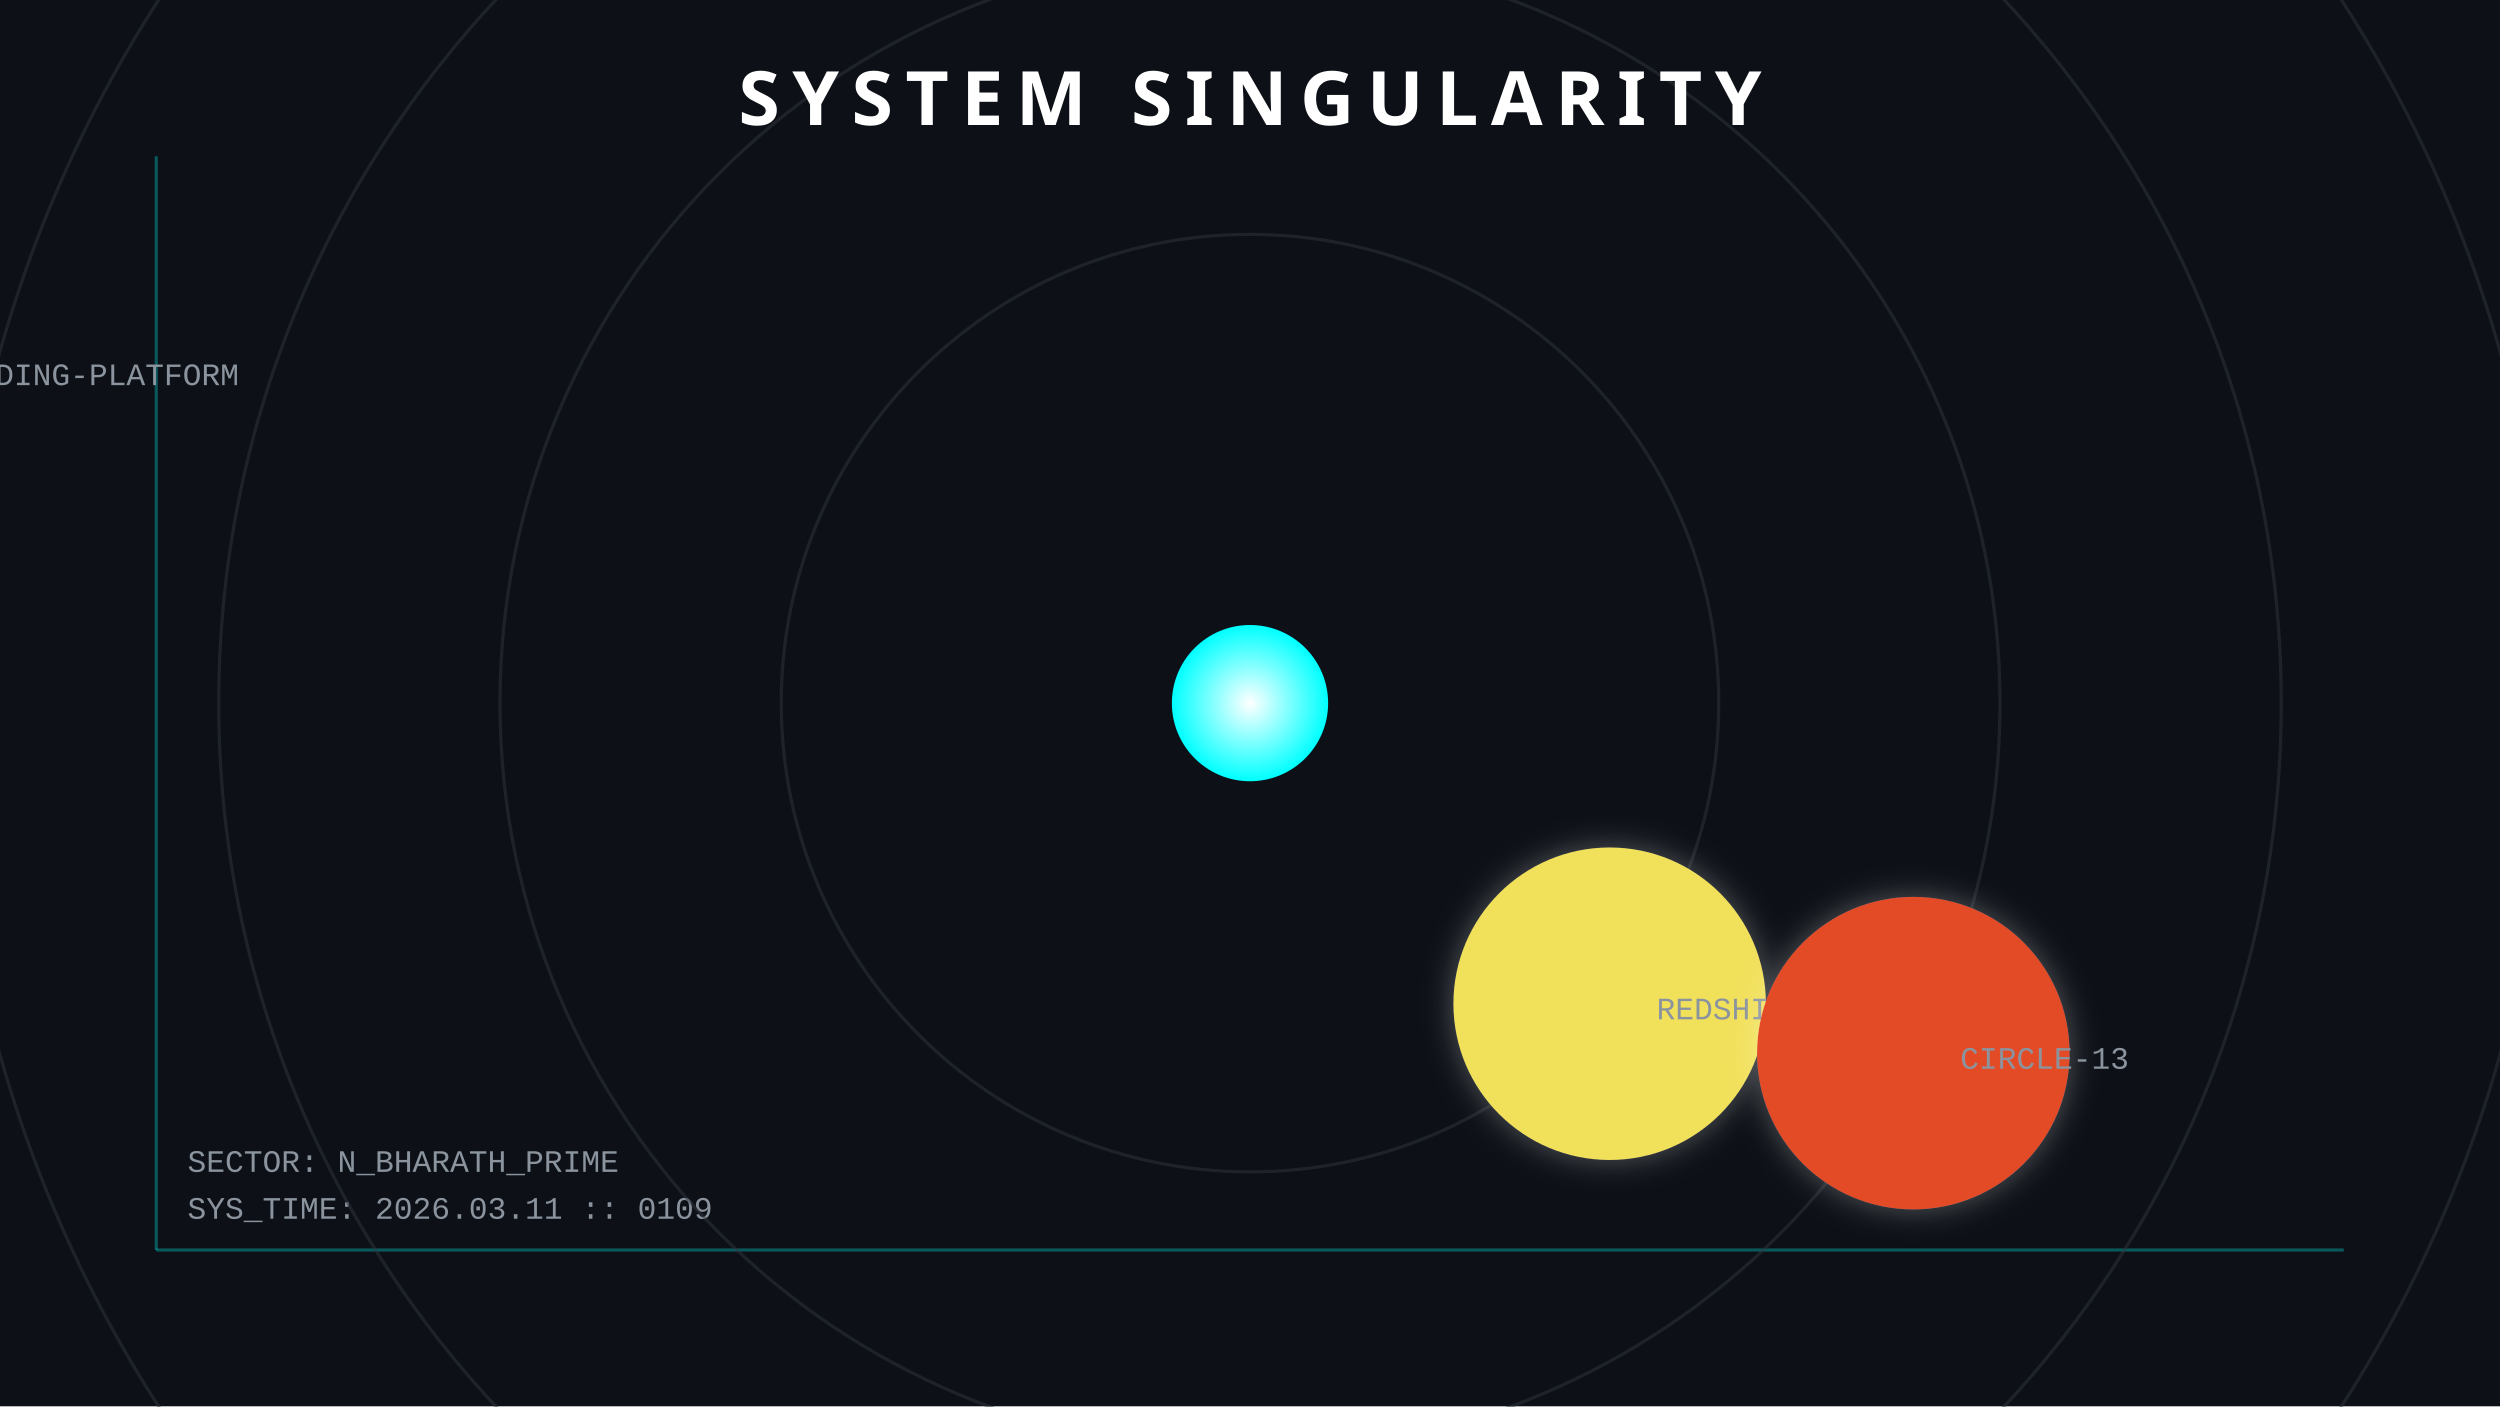
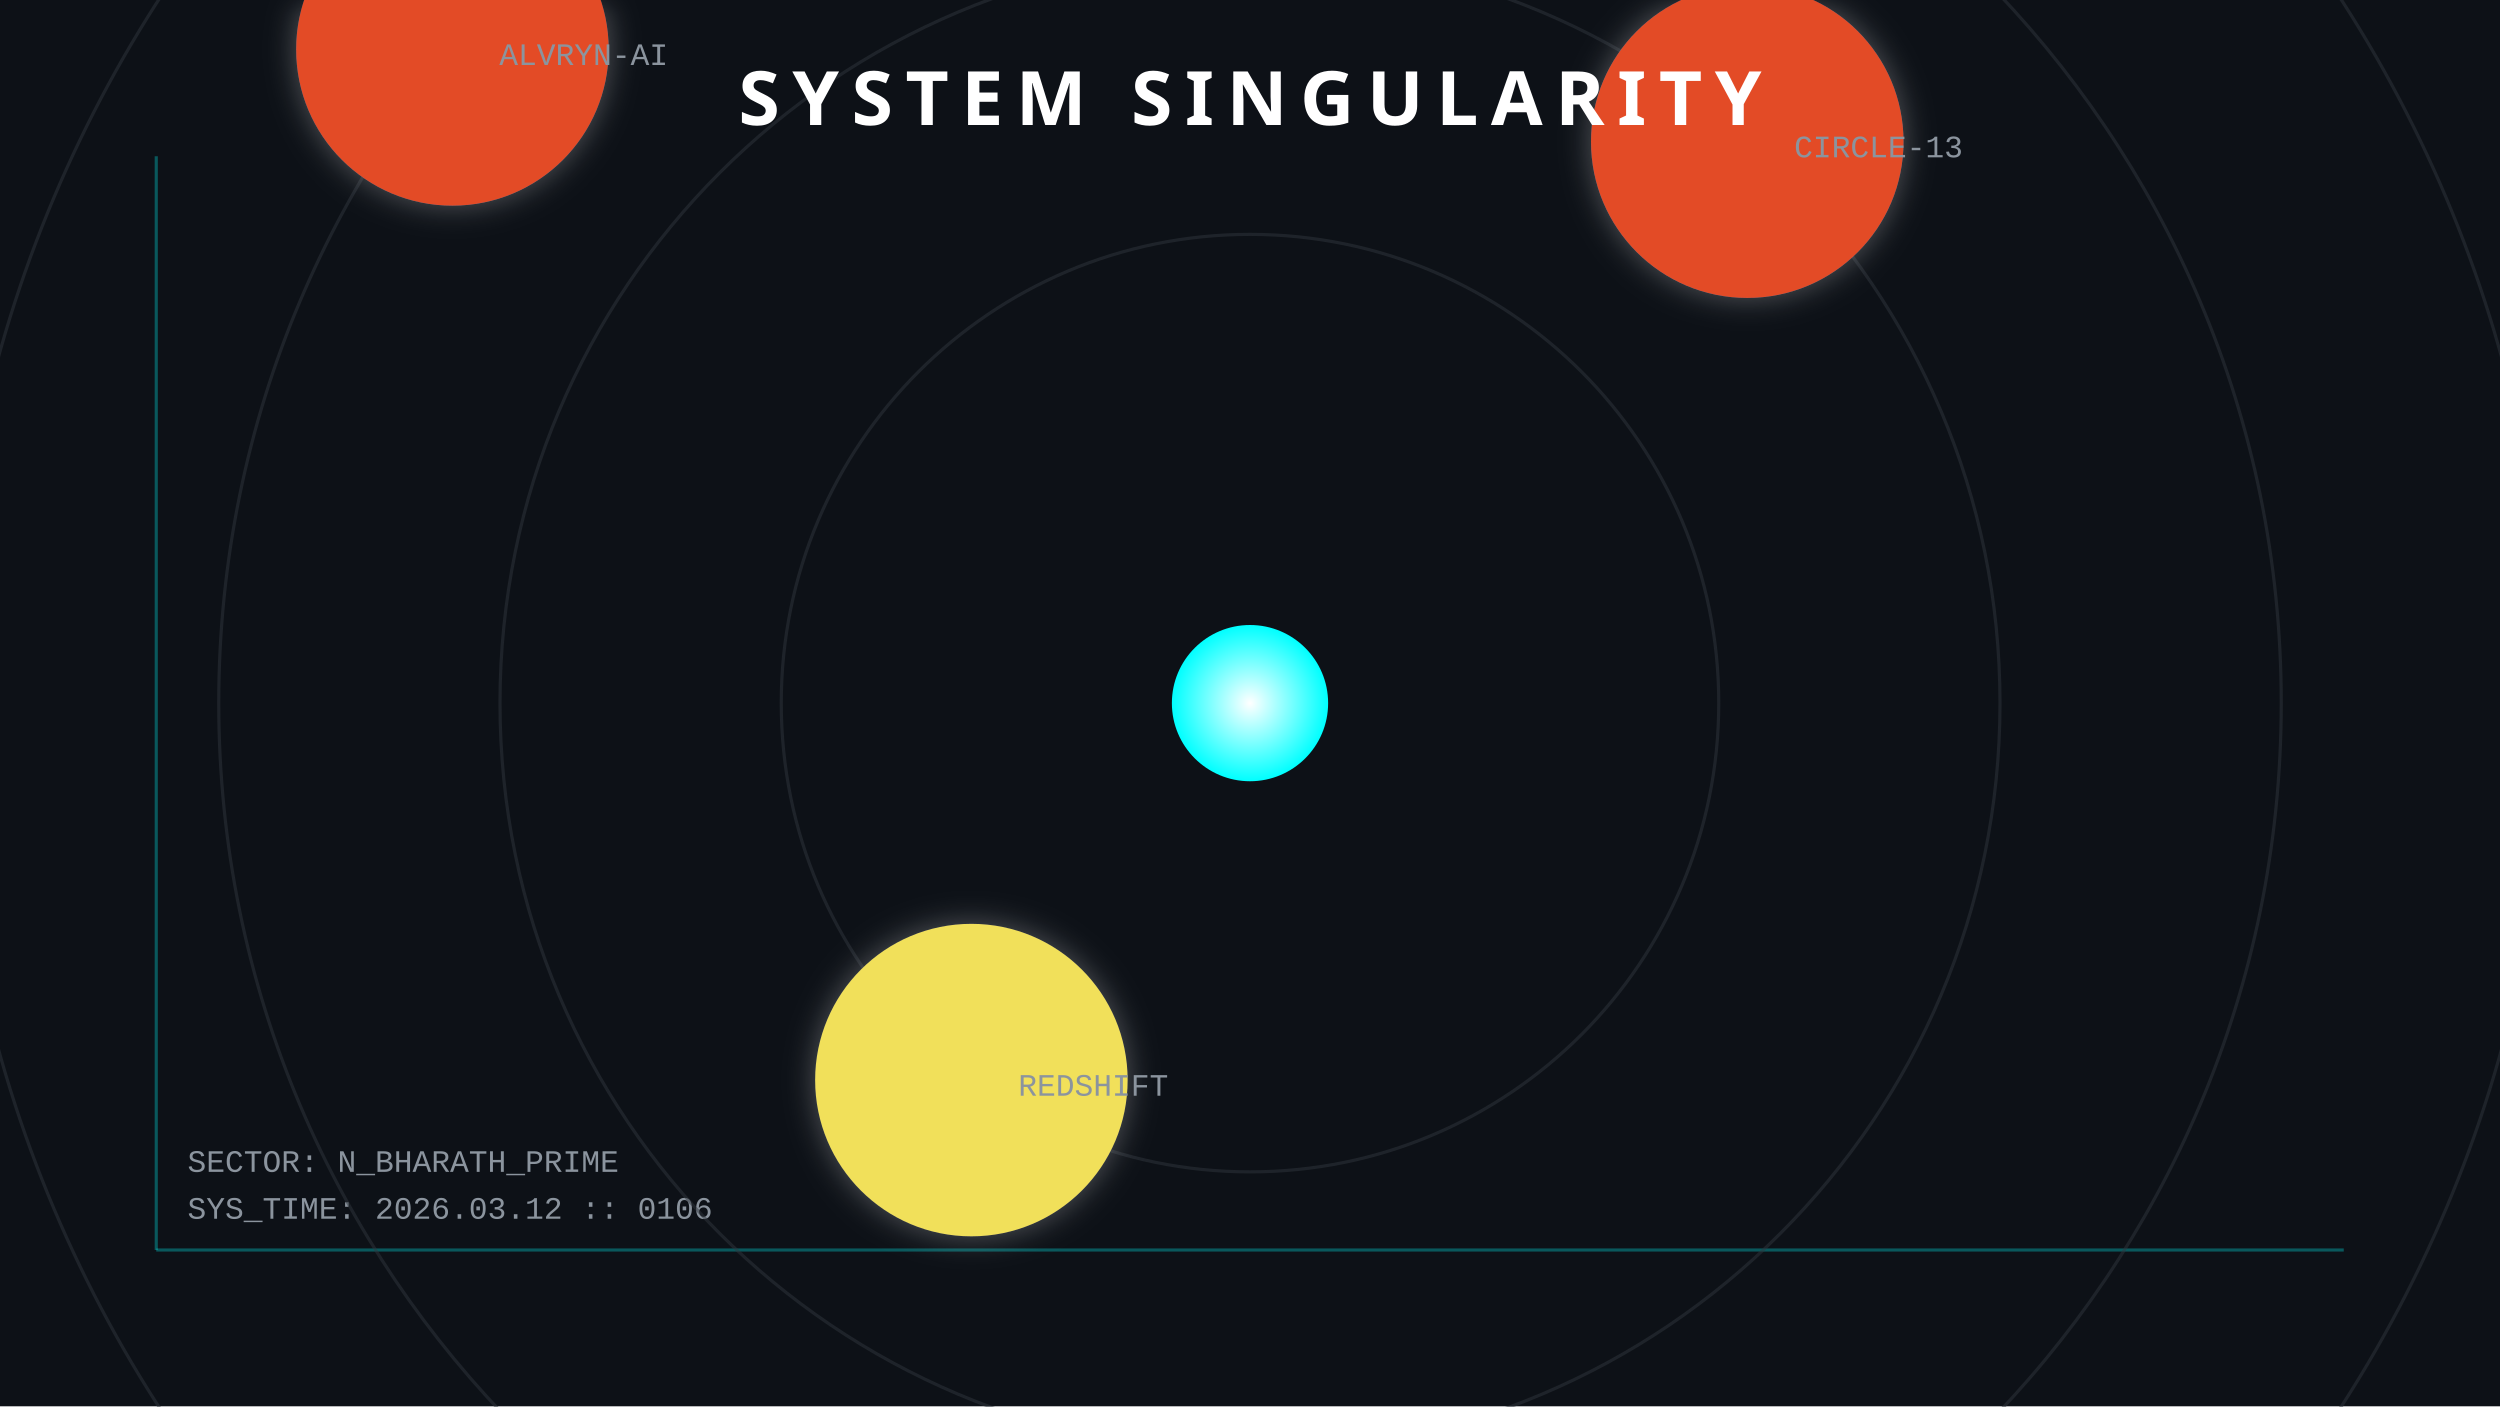
<svg xmlns="http://www.w3.org/2000/svg" width="800" height="450">
  <style>
        .orbit { fill: none; stroke: #30363d; stroke-width: 1; opacity: 0.5; }
        .planet { filter: drop-shadow(0 0 5px rgba(255,255,255,0.3)); }
        .text { font-family: 'Courier New', monospace; fill: #8b949e; font-size: 10px; }
        .title { font-family: sans-serif; fill: white; font-weight: bold; font-size: 24px; letter-spacing: 4px; }
        .hud-line { stroke: #00ffff; stroke-width: 1; opacity: 0.3; }
        
        /* ANIMATIONS */
        @keyframes pulse { 0% { r: 25; opacity: 0.8; } 50% { r: 30; opacity: 0.4; } 100% { r: 25; opacity: 0.8; } }
        .sun { animation: pulse 4s infinite; }
    </style>
  <rect width="100%" height="100%" fill="#0d1117" />
  <line x1="50" y1="50" x2="50" y2="400" class="hud-line" />
  <line x1="50" y1="400" x2="750" y2="400" class="hud-line" />
-   <text x="60" y="390" class="text">SYS_TIME: 2026.03.11 :: 0109</text>
+   <text x="60" y="390" class="text">SYS_TIME: 2026.03.12 :: 0106</text>
  <text x="60" y="375" class="text">SECTOR: N_BHARATH_PRIME</text>
  <circle cx="400" cy="225" r="25" fill="url(#grad1)" class="sun" />
  <defs>
    <radialGradient id="grad1" cx="50%" cy="50%" r="50%" fx="50%" fy="50%">
      <stop offset="0%" style="stop-color:white;stop-opacity:1" />
      <stop offset="100%" style="stop-color:#00ffff;stop-opacity:1" />
    </radialGradient>
  </defs>
  <circle cx="400" cy="225" r="150.0" class="orbit" />
-   <circle cx="515.094" cy="321.194" r="50" fill="#f1e05a" class="planet" />
-   <text x="530.094" y="326.194" class="text" fill="white">REDSHIFT</text>
+   <circle cx="310.844" cy="345.629" r="50" fill="#f1e05a" class="planet" />
+   <text x="325.844" y="350.629" class="text" fill="white">REDSHIFT</text>
  <circle cx="400" cy="225" r="240.0" class="orbit" />
-   <circle cx="612.261" cy="337.006" r="50" fill="#e34c26" class="planet" />
-   <text x="627.261" y="342.006" class="text" fill="white">CIRCLE-13</text>
+   <circle cx="559.124" cy="45.335" r="50" fill="#e34c26" class="planet" />
+   <text x="574.124" y="50.335" class="text" fill="white">CIRCLE-13</text>
  <circle cx="400" cy="225" r="330.0" class="orbit" />
-   <circle cx="574.746" cy="504.935" r="50" fill="#e34c26" class="planet" />
-   <text x="589.746" y="509.935" class="text" fill="white">ALVRYN-AI</text>
+   <circle cx="144.775" cy="15.81" r="50" fill="#e34c26" class="planet" />
+   <text x="159.775" y="20.81" class="text" fill="white">ALVRYN-AI</text>
  <circle cx="400" cy="225" r="415.422" class="orbit" />
-   <circle cx="369.576" cy="-189.306" r="46.948" fill="#f1e05a" class="planet" />
-   <text x="384.576" y="-184.306" class="text" fill="white">DRIFT-CIRCLE13</text>
+   <circle cx="117.262" cy="529.359" r="46.948" fill="#f1e05a" class="planet" />
+   <text x="132.262" y="534.359" class="text" fill="white">DRIFT-CIRCLE13</text>
  <circle cx="400" cy="225" r="461.81" class="orbit" />
-   <circle cx="456.43" cy="-233.349" r="20.925" fill="#2b7489" class="planet" />
-   <text x="471.43" y="-228.349" class="text" fill="white">DSATM-EXAM-SYSTEM-</text>
-   <circle cx="400" cy="225" r="504.852" class="orbit" />
-   <circle cx="424.127" cy="-279.275" r="18.695" fill="#8b949e" class="planet" />
-   <text x="439.127" y="-274.275" class="text" fill="white">NBHARATH1306</text>
-   <circle cx="400" cy="225" r="547.085" class="orbit" />
-   <circle cx="-136.566" cy="118.239" r="18.155" fill="#e34c26" class="planet" />
-   <text x="-121.566" y="123.239" class="text" fill="white">WEBSITE-EQUDATOR-TRADING-PLATFORM</text>
-   <circle cx="400" cy="225" r="577.917" class="orbit" />
-   <circle cx="925.188" cy="466.177" r="10.555" fill="#8b949e" class="planet" />
-   <text x="940.188" y="471.177" class="text" fill="white">FLASK</text>
-   <circle cx="400" cy="225" r="608.19" class="orbit" />
-   <circle cx="789.346" cy="692.231" r="10.182" fill="#8b949e" class="planet" />
-   <text x="804.346" y="697.231" class="text" fill="white">HCF-INTERNSHIP</text>
-   <circle cx="400" cy="225" r="637.059" class="orbit" />
-   <circle cx="455.392" cy="-409.646" r="9.246" fill="#8b949e" class="planet" />
+   <circle cx="663.114" cy="604.525" r="20.925" fill="#2b7489" class="planet" />
+   <text x="678.114" y="609.525" class="text" fill="white">DSATM-EXAM-SYSTEM-</text>
+   <circle cx="400" cy="225" r="504.853" class="orbit" />
+   <circle cx="-101.145" cy="286.079" r="18.696" fill="#8b949e" class="planet" />
+   <text x="-86.145" y="291.079" class="text" fill="white">NBHARATH1306</text>
+   <circle cx="400" cy="225" r="547.086" class="orbit" />
+   <circle cx="944.321" cy="279.938" r="18.155" fill="#e34c26" class="planet" />
+   <text x="959.321" y="284.938" class="text" fill="white">WEBSITE-EQUDATOR-TRADING-PLATFORM</text>
+   <circle cx="400" cy="225" r="577.918" class="orbit" />
+   <circle cx="203.969" cy="768.656" r="10.555" fill="#8b949e" class="planet" />
+   <text x="218.969" y="773.656" class="text" fill="white">FLASK</text>
+   <circle cx="400" cy="225" r="608.192" class="orbit" />
+   <circle cx="330.505" cy="-379.208" r="10.182" fill="#8b949e" class="planet" />
+   <text x="345.505" y="-374.208" class="text" fill="white">HCF-INTERNSHIP</text>
+   <circle cx="400" cy="225" r="637.061" class="orbit" />
+   <circle cx="347.74" cy="859.913" r="9.246" fill="#8b949e" class="planet" />
  <text x="400" y="40" text-anchor="middle" class="title">SYSTEM SINGULARITY</text>
</svg>
